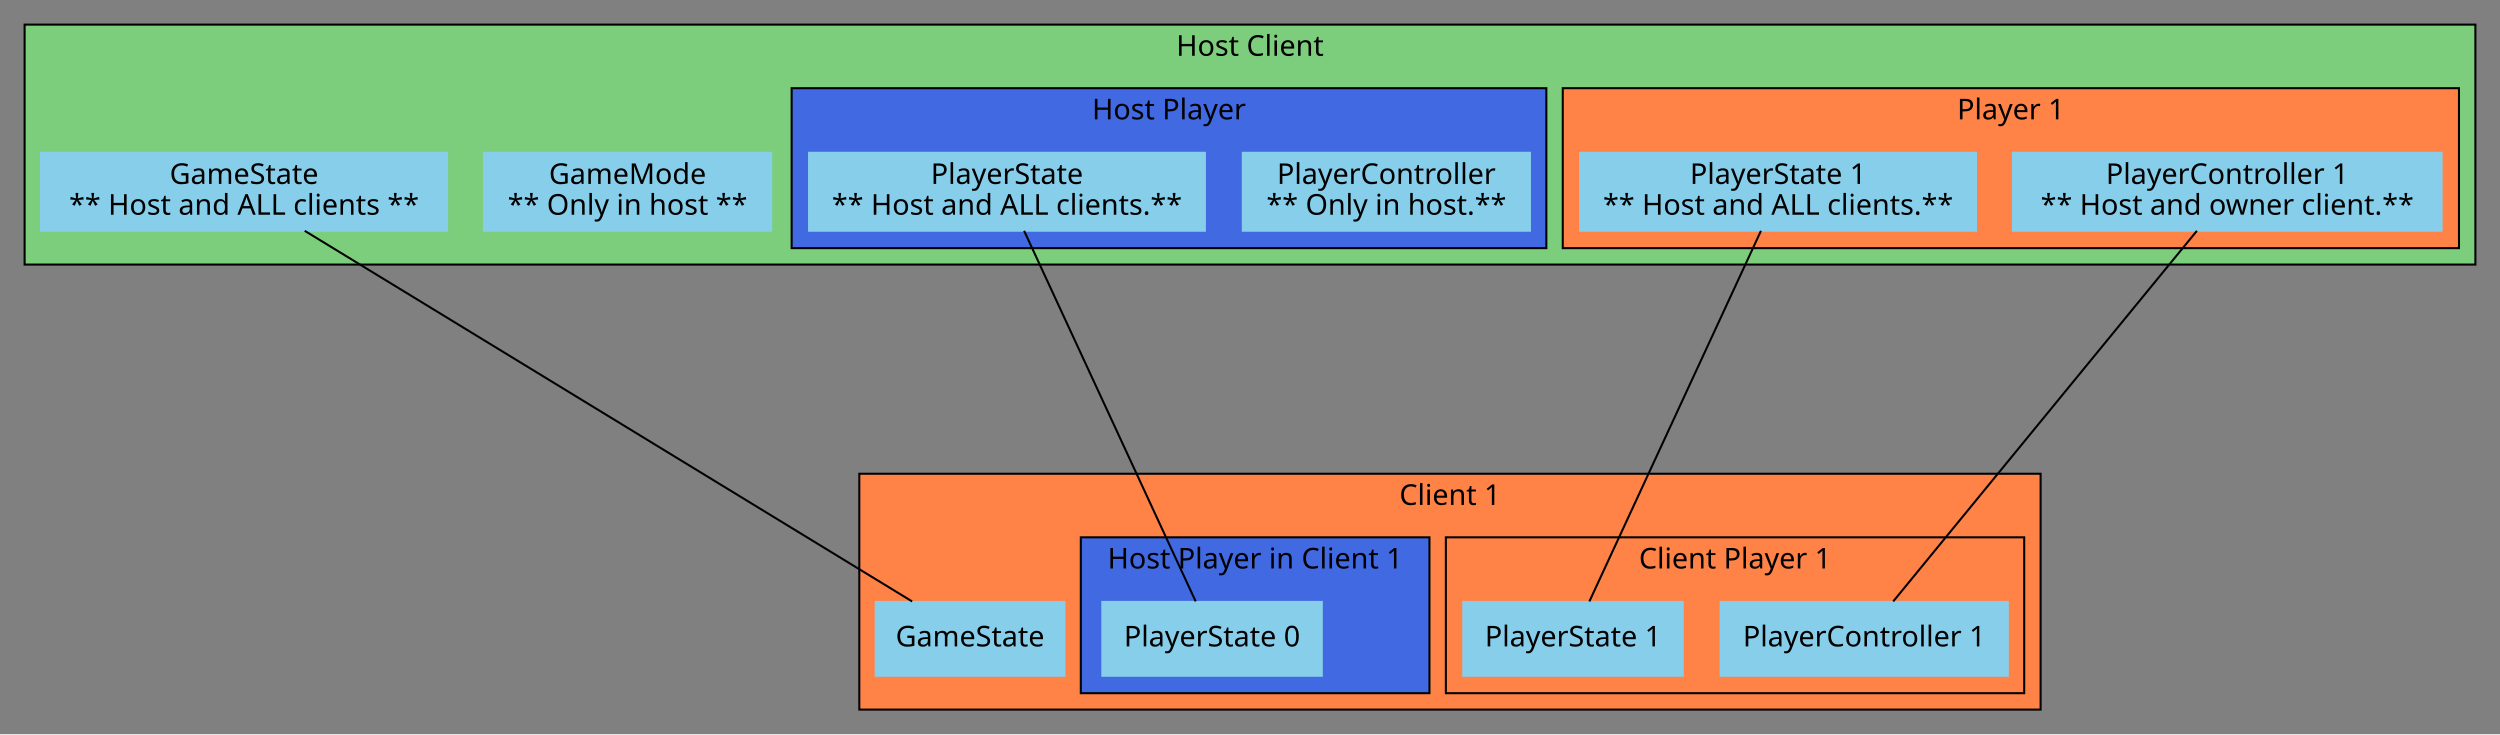
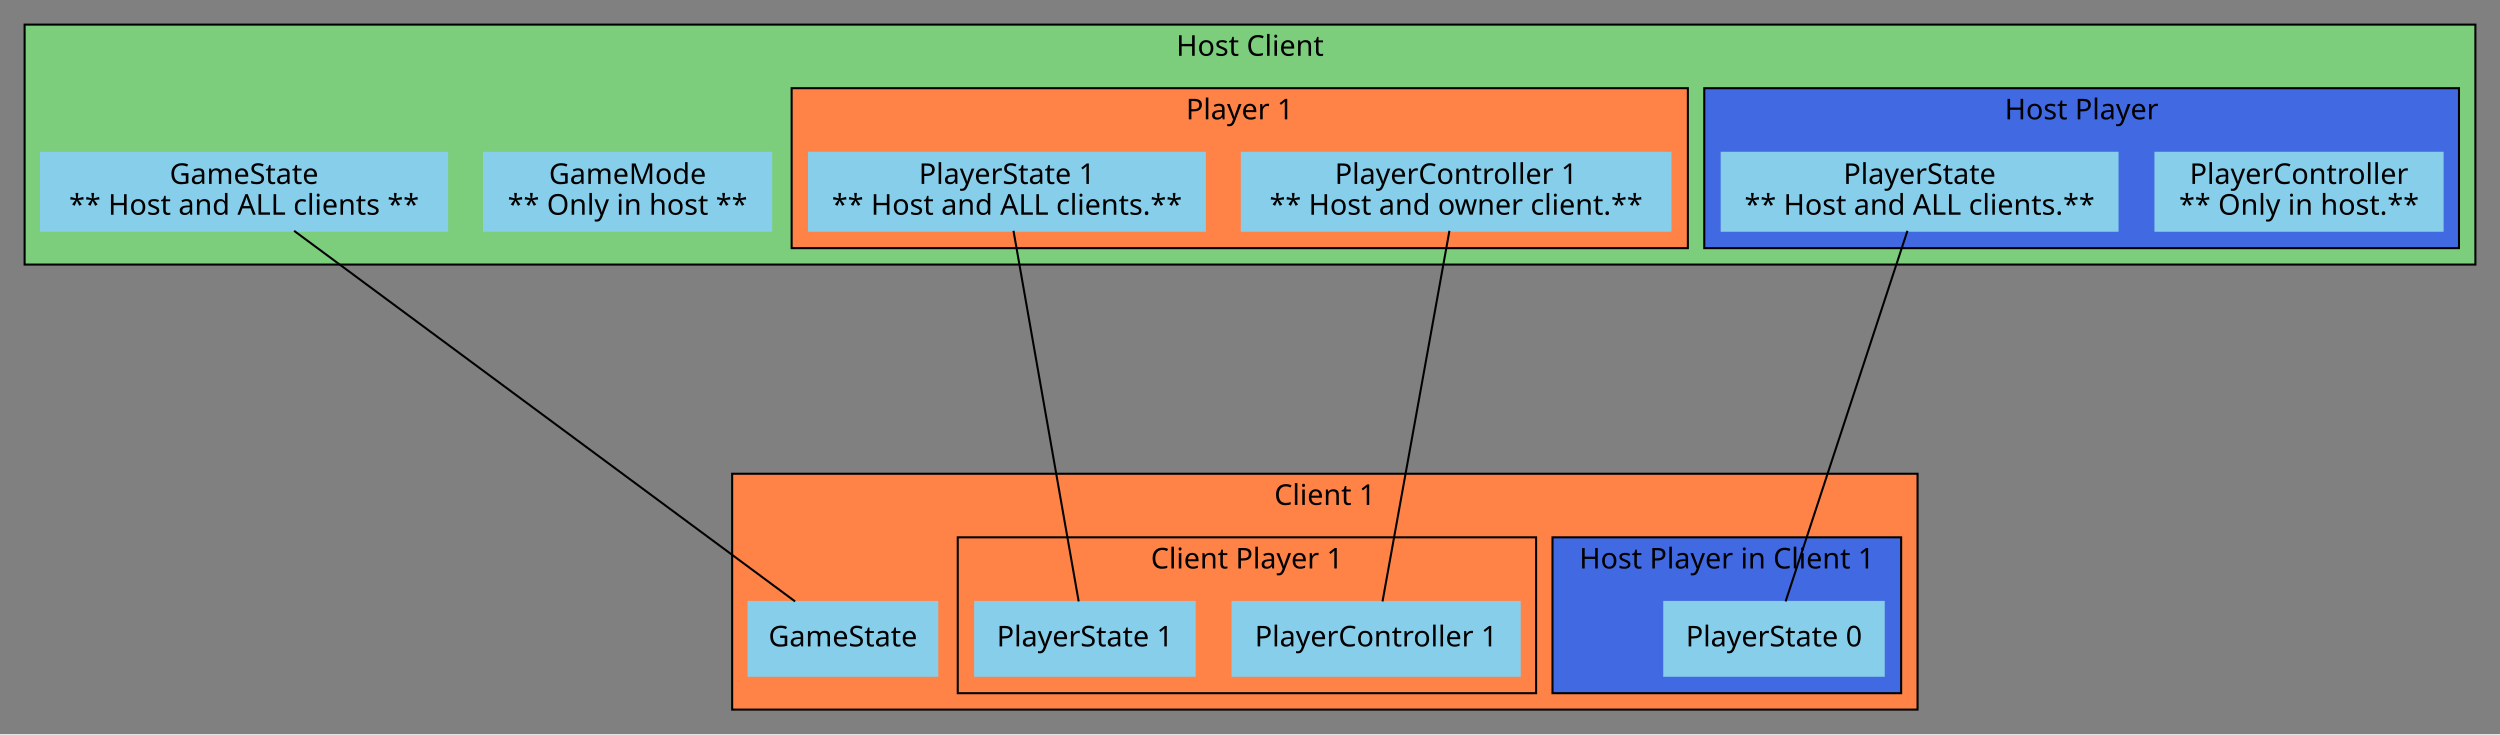
<svg xmlns="http://www.w3.org/2000/svg" width="1219pt" height="358pt" viewBox="0.00 0.00 1219.00 358.00">
  <g id="graph0" class="graph" transform="scale(1 1) rotate(0) translate(4 354)">
    <polygon fill="gray" stroke="none" points="-4,4 -4,-354 1215,-354 1215,4 -4,4" />
    <g id="clust1" class="cluster">
      <polygon fill="#7ccd7c" stroke="black" points="8,-225 8,-342 1203,-342 1203,-225 8,-225" />
      <text text-anchor="middle" x="605.5" y="-326.8" font-family="Microsoft YaHei" font-size="14.00">Host Client</text>
    </g>
+     <g id="clust2" class="cluster">
+       <polygon fill="royalblue" stroke="black" points="827,-233 827,-311 1195,-311 1195,-233 827,-233" />
+       <text text-anchor="middle" x="1011" y="-295.8" font-family="Microsoft YaHei" font-size="14.00">Host Player</text>
+     </g>
    <g id="clust3" class="cluster">
-       <polygon fill="#ff8247" stroke="black" points="758,-233 758,-311 1195,-311 1195,-233 758,-233" />
-       <text text-anchor="middle" x="976.5" y="-295.8" font-family="Microsoft YaHei" font-size="14.00">Player 1</text>
-     </g>
-     <g id="clust2" class="cluster">
-       <polygon fill="royalblue" stroke="black" points="382,-233 382,-311 750,-311 750,-233 382,-233" />
-       <text text-anchor="middle" x="566" y="-295.8" font-family="Microsoft YaHei" font-size="14.00">Host Player</text>
+       <polygon fill="#ff8247" stroke="black" points="382,-233 382,-311 819,-311 819,-233 382,-233" />
+       <text text-anchor="middle" x="600.5" y="-295.8" font-family="Microsoft YaHei" font-size="14.00">Player 1</text>
    </g>
    <g id="clust4" class="cluster">
-       <polygon fill="#ff8247" stroke="black" points="415,-8 415,-123 991,-123 991,-8 415,-8" />
-       <text text-anchor="middle" x="703" y="-107.8" font-family="Microsoft YaHei" font-size="14.00">Client 1</text>
+       <polygon fill="#ff8247" stroke="black" points="353,-8 353,-123 931,-123 931,-8 353,-8" />
+       <text text-anchor="middle" x="642" y="-107.8" font-family="Microsoft YaHei" font-size="14.00">Client 1</text>
+     </g>
+     <g id="clust5" class="cluster">
+       <polygon fill="royalblue" stroke="black" points="753,-16 753,-92 923,-92 923,-16 753,-16" />
+       <text text-anchor="middle" x="838" y="-76.8" font-family="Microsoft YaHei" font-size="14.00">Host Player in Client 1</text>
    </g>
    <g id="clust6" class="cluster">
-       <polygon fill="#ff8247" stroke="black" points="701,-16 701,-92 983,-92 983,-16 701,-16" />
-       <text text-anchor="middle" x="842" y="-76.8" font-family="Microsoft YaHei" font-size="14.00">Client Player 1</text>
-     </g>
-     <g id="clust5" class="cluster">
-       <polygon fill="royalblue" stroke="black" points="523,-16 523,-92 693,-92 693,-16 523,-16" />
-       <text text-anchor="middle" x="608" y="-76.8" font-family="Microsoft YaHei" font-size="14.00">Host Player in Client 1</text>
+       <polygon fill="#ff8247" stroke="black" points="463,-16 463,-92 745,-92 745,-16 463,-16" />
+       <text text-anchor="middle" x="604" y="-76.8" font-family="Microsoft YaHei" font-size="14.00">Client Player 1</text>
    </g>
    <g id="node1" class="node">
      <polygon fill="skyblue" stroke="skyblue" points="232,-241.5 232,-279.5 372,-279.5 372,-241.5 232,-241.5" />
      <text text-anchor="middle" x="302" y="-264.3" font-family="Microsoft YaHei" font-size="14.00">GameMode</text>
      <text text-anchor="middle" x="302" y="-249.3" font-family="Microsoft YaHei" font-size="14.00"> ** Only in host **</text>
    </g>
    <g id="node2" class="node">
-       <polygon fill="skyblue" stroke="skyblue" points="602,-241.5 602,-279.5 742,-279.5 742,-241.5 602,-241.5" />
-       <text text-anchor="middle" x="672" y="-264.3" font-family="Microsoft YaHei" font-size="14.00">PlayerController</text>
-       <text text-anchor="middle" x="672" y="-249.3" font-family="Microsoft YaHei" font-size="14.00"> ** Only in host.**</text>
+       <polygon fill="skyblue" stroke="skyblue" points="1047,-241.5 1047,-279.5 1187,-279.5 1187,-241.5 1047,-241.5" />
+       <text text-anchor="middle" x="1117" y="-264.3" font-family="Microsoft YaHei" font-size="14.00">PlayerController</text>
+       <text text-anchor="middle" x="1117" y="-249.3" font-family="Microsoft YaHei" font-size="14.00"> ** Only in host.**</text>
    </g>
    <g id="node3" class="node">
-       <polygon fill="skyblue" stroke="skyblue" points="390.5,-241.5 390.5,-279.5 583.5,-279.5 583.5,-241.5 390.5,-241.5" />
-       <text text-anchor="middle" x="487" y="-264.3" font-family="Microsoft YaHei" font-size="14.00">PlayerState</text>
-       <text text-anchor="middle" x="487" y="-249.3" font-family="Microsoft YaHei" font-size="14.00">** Host and ALL clients.**</text>
+       <polygon fill="skyblue" stroke="skyblue" points="835.5,-241.5 835.5,-279.5 1028.5,-279.5 1028.5,-241.5 835.5,-241.5" />
+       <text text-anchor="middle" x="932" y="-264.3" font-family="Microsoft YaHei" font-size="14.00">PlayerState</text>
+       <text text-anchor="middle" x="932" y="-249.3" font-family="Microsoft YaHei" font-size="14.00">** Host and ALL clients.**</text>
    </g>
    <g id="node8" class="node">
-       <polygon fill="skyblue" stroke="skyblue" points="533.5,-24.5 533.5,-60.5 640.5,-60.5 640.5,-24.5 533.5,-24.5" />
-       <text text-anchor="middle" x="587" y="-38.8" font-family="Microsoft YaHei" font-size="14.00">PlayerState 0</text>
+       <polygon fill="skyblue" stroke="skyblue" points="807.5,-24.5 807.5,-60.5 914.5,-60.5 914.5,-24.5 807.5,-24.5" />
+       <text text-anchor="middle" x="861" y="-38.8" font-family="Microsoft YaHei" font-size="14.00">PlayerState 0</text>
    </g>
    <g id="edge2" class="edge">
-       <path fill="none" stroke="black" d="M495.354,-241.455C514.318,-200.493 560.415,-100.923 579.018,-60.74" />
+       <path fill="none" stroke="black" d="M926.069,-241.455C912.604,-200.493 879.875,-100.923 866.667,-60.74" />
    </g>
    <g id="node4" class="node">
      <polygon fill="skyblue" stroke="skyblue" points="16,-241.5 16,-279.5 214,-279.5 214,-241.5 16,-241.5" />
      <text text-anchor="middle" x="115" y="-264.3" font-family="Microsoft YaHei" font-size="14.00">GameState</text>
      <text text-anchor="middle" x="115" y="-249.3" font-family="Microsoft YaHei" font-size="14.00"> ** Host and ALL clients **</text>
    </g>
    <g id="node7" class="node">
-       <polygon fill="skyblue" stroke="skyblue" points="423,-24.5 423,-60.5 515,-60.5 515,-24.5 423,-24.5" />
-       <text text-anchor="middle" x="469" y="-38.8" font-family="Microsoft YaHei" font-size="14.00">GameState</text>
+       <polygon fill="skyblue" stroke="skyblue" points="361,-24.5 361,-60.5 453,-60.5 453,-24.5 361,-24.5" />
+       <text text-anchor="middle" x="407" y="-38.8" font-family="Microsoft YaHei" font-size="14.00">GameState</text>
    </g>
    <g id="edge4" class="edge">
-       <path fill="none" stroke="black" d="M144.573,-241.455C211.707,-200.493 374.89,-100.923 440.745,-60.74" />
+       <path fill="none" stroke="black" d="M139.394,-241.455C194.769,-200.493 329.372,-100.923 383.694,-60.74" />
    </g>
    <g id="node5" class="node">
-       <polygon fill="skyblue" stroke="skyblue" points="977.5,-241.5 977.5,-279.5 1186.5,-279.5 1186.5,-241.5 977.5,-241.5" />
-       <text text-anchor="middle" x="1082" y="-264.3" font-family="Microsoft YaHei" font-size="14.00">PlayerController 1</text>
-       <text text-anchor="middle" x="1082" y="-249.3" font-family="Microsoft YaHei" font-size="14.00"> ** Host and owner client.**</text>
+       <polygon fill="skyblue" stroke="skyblue" points="601.5,-241.5 601.5,-279.5 810.5,-279.5 810.5,-241.5 601.5,-241.5" />
+       <text text-anchor="middle" x="706" y="-264.3" font-family="Microsoft YaHei" font-size="14.00">PlayerController 1</text>
+       <text text-anchor="middle" x="706" y="-249.3" font-family="Microsoft YaHei" font-size="14.00"> ** Host and owner client.**</text>
    </g>
    <g id="node9" class="node">
-       <polygon fill="skyblue" stroke="skyblue" points="835,-24.5 835,-60.5 975,-60.5 975,-24.5 835,-24.5" />
-       <text text-anchor="middle" x="905" y="-38.8" font-family="Microsoft YaHei" font-size="14.00">PlayerController 1</text>
+       <polygon fill="skyblue" stroke="skyblue" points="597,-24.5 597,-60.5 737,-60.5 737,-24.5 597,-24.5" />
+       <text text-anchor="middle" x="667" y="-38.8" font-family="Microsoft YaHei" font-size="14.00">PlayerController 1</text>
    </g>
    <g id="edge1" class="edge">
-       <path fill="none" stroke="black" d="M1067.21,-241.455C1033.65,-200.493 952.055,-100.923 919.127,-60.74" />
+       <path fill="none" stroke="black" d="M702.742,-241.455C695.346,-200.493 677.368,-100.923 670.113,-60.74" />
    </g>
    <g id="node6" class="node">
-       <polygon fill="skyblue" stroke="skyblue" points="766.5,-241.5 766.5,-279.5 959.5,-279.5 959.5,-241.5 766.5,-241.5" />
-       <text text-anchor="middle" x="863" y="-264.3" font-family="Microsoft YaHei" font-size="14.00">PlayerState 1</text>
-       <text text-anchor="middle" x="863" y="-249.3" font-family="Microsoft YaHei" font-size="14.00">** Host and ALL clients.**</text>
+       <polygon fill="skyblue" stroke="skyblue" points="390.5,-241.5 390.5,-279.5 583.5,-279.5 583.5,-241.5 390.5,-241.5" />
+       <text text-anchor="middle" x="487" y="-264.3" font-family="Microsoft YaHei" font-size="14.00">PlayerState 1</text>
+       <text text-anchor="middle" x="487" y="-249.3" font-family="Microsoft YaHei" font-size="14.00">** Host and ALL clients.**</text>
    </g>
    <g id="node10" class="node">
-       <polygon fill="skyblue" stroke="skyblue" points="709.5,-24.5 709.5,-60.5 816.5,-60.5 816.5,-24.5 709.5,-24.5" />
-       <text text-anchor="middle" x="763" y="-38.8" font-family="Microsoft YaHei" font-size="14.00">PlayerState 1</text>
+       <polygon fill="skyblue" stroke="skyblue" points="471.5,-24.5 471.5,-60.5 578.5,-60.5 578.5,-24.5 471.5,-24.5" />
+       <text text-anchor="middle" x="525" y="-38.8" font-family="Microsoft YaHei" font-size="14.00">PlayerState 1</text>
    </g>
    <g id="edge3" class="edge">
-       <path fill="none" stroke="black" d="M854.646,-241.455C835.682,-200.493 789.585,-100.923 770.982,-60.74" />
+       <path fill="none" stroke="black" d="M490.174,-241.455C497.381,-200.493 514.898,-100.923 521.967,-60.74" />
    </g>
  </g>
</svg>
